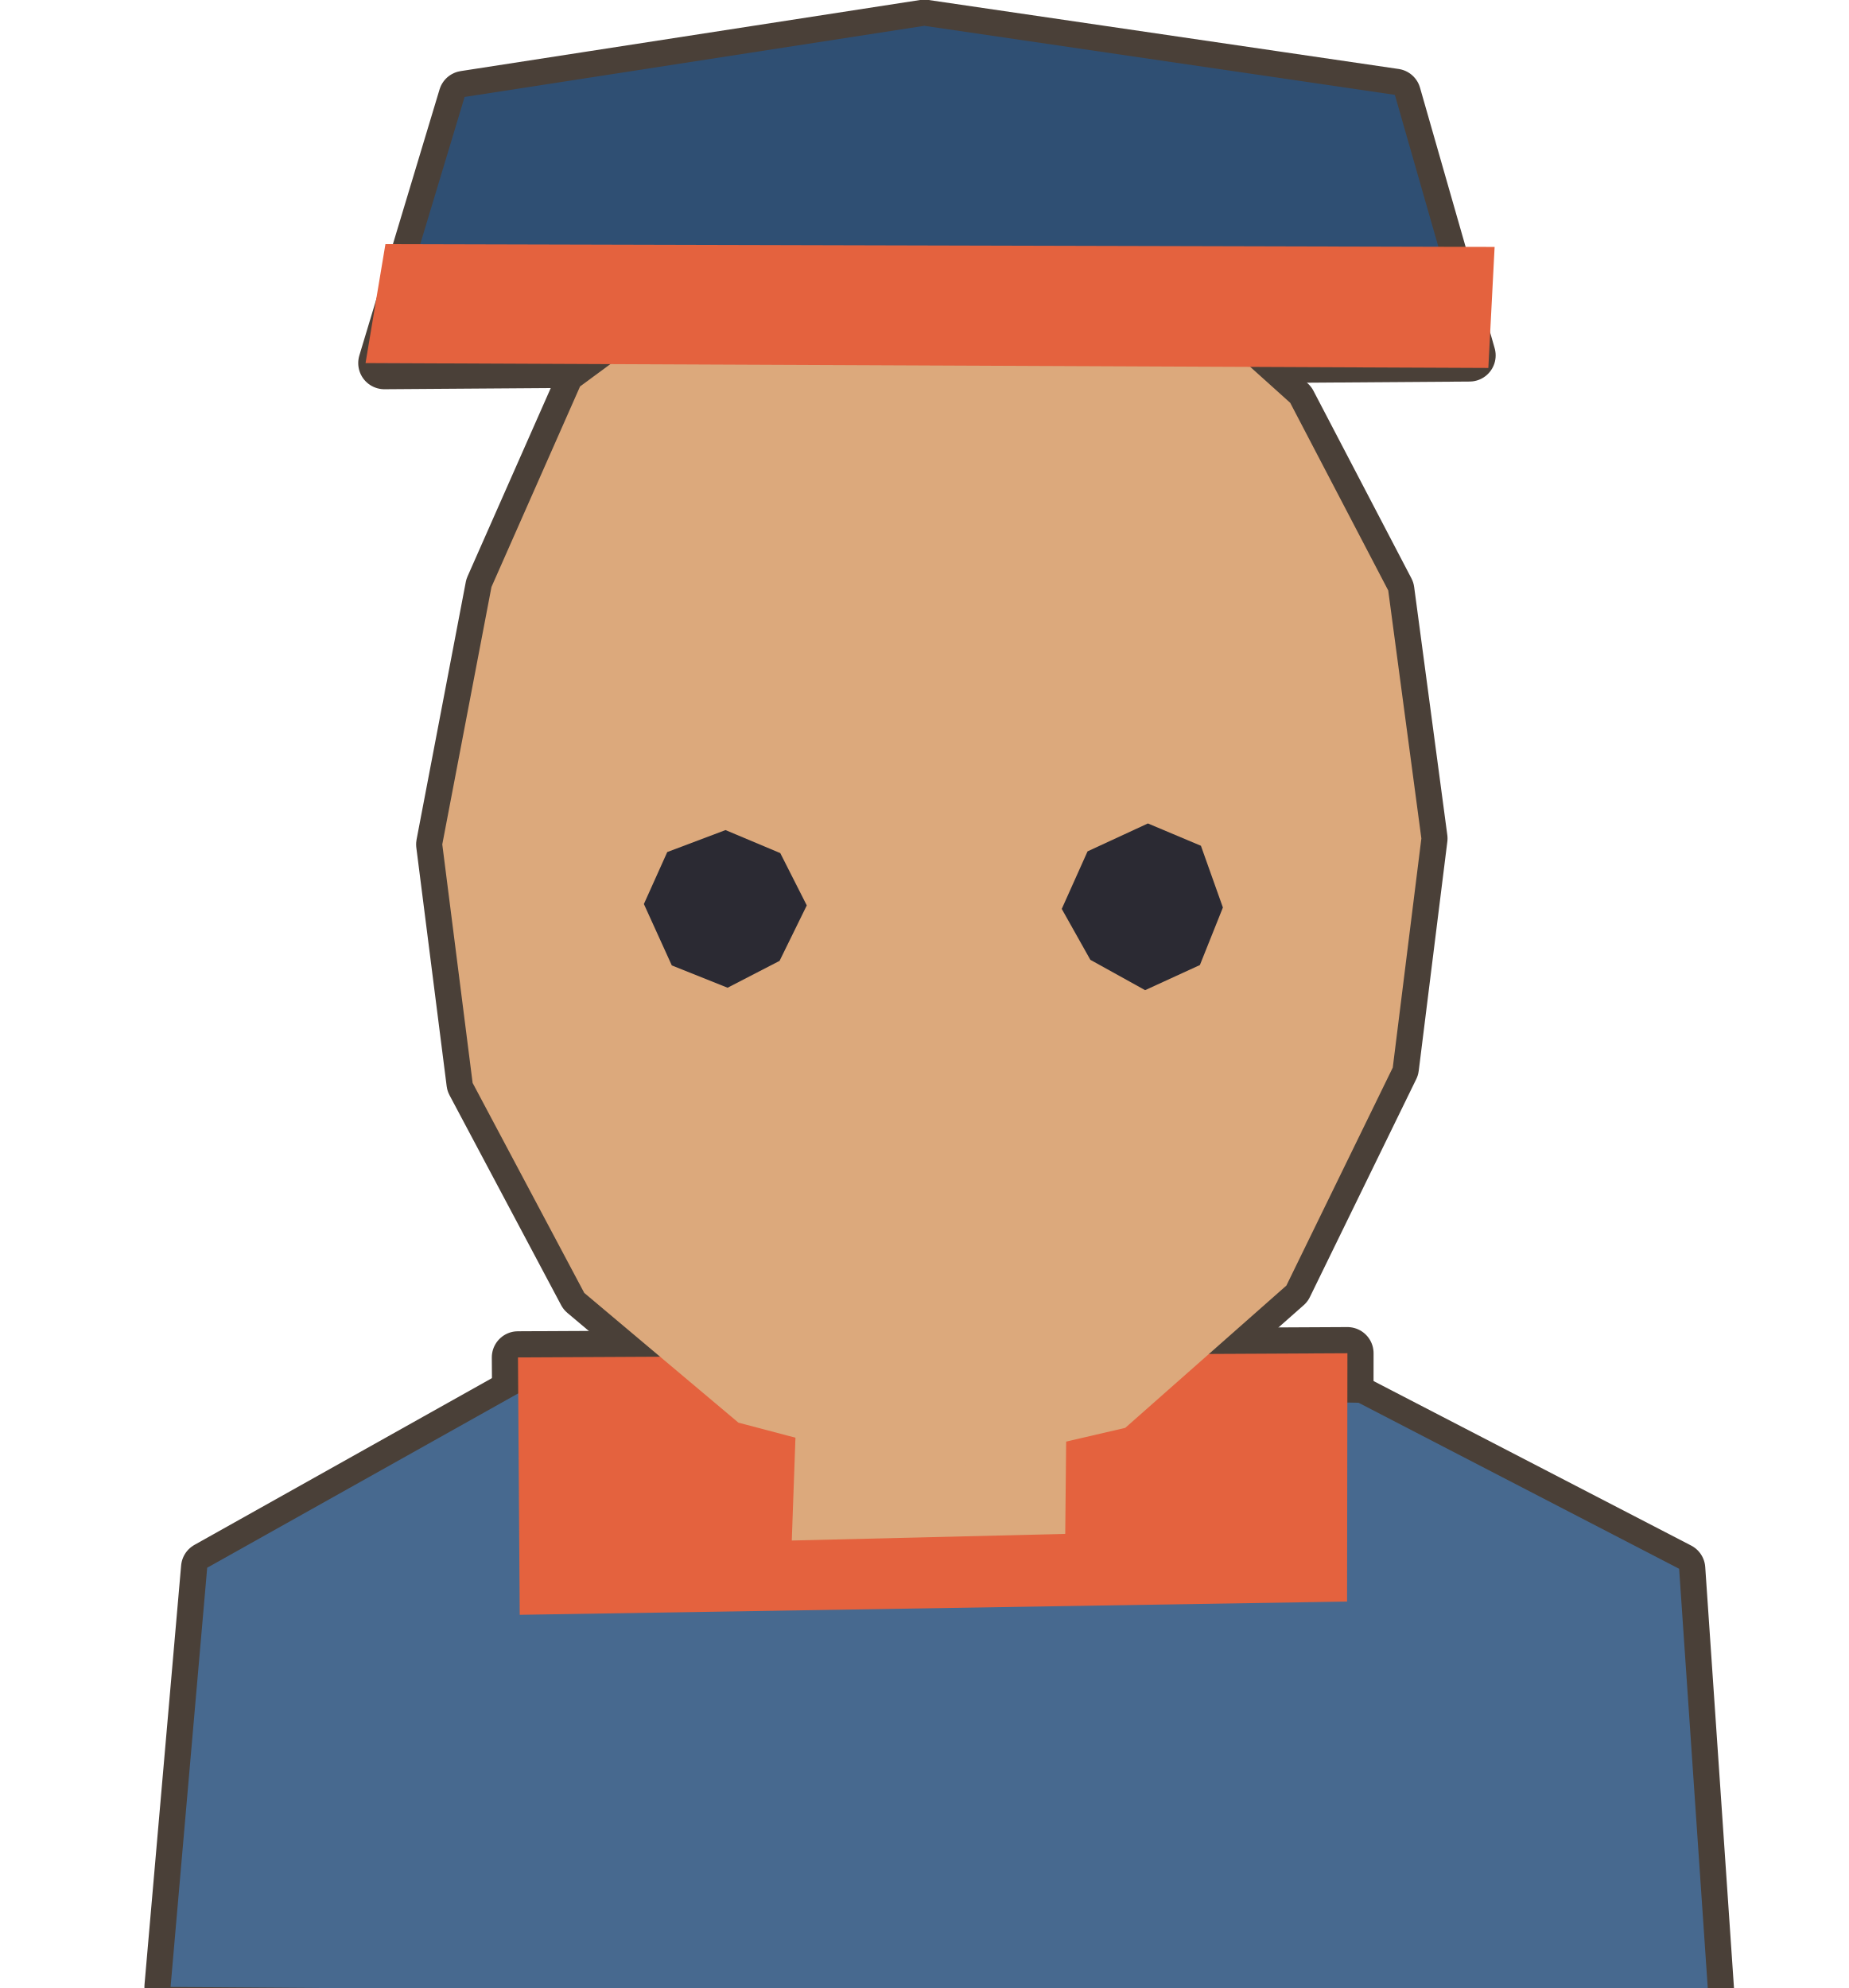
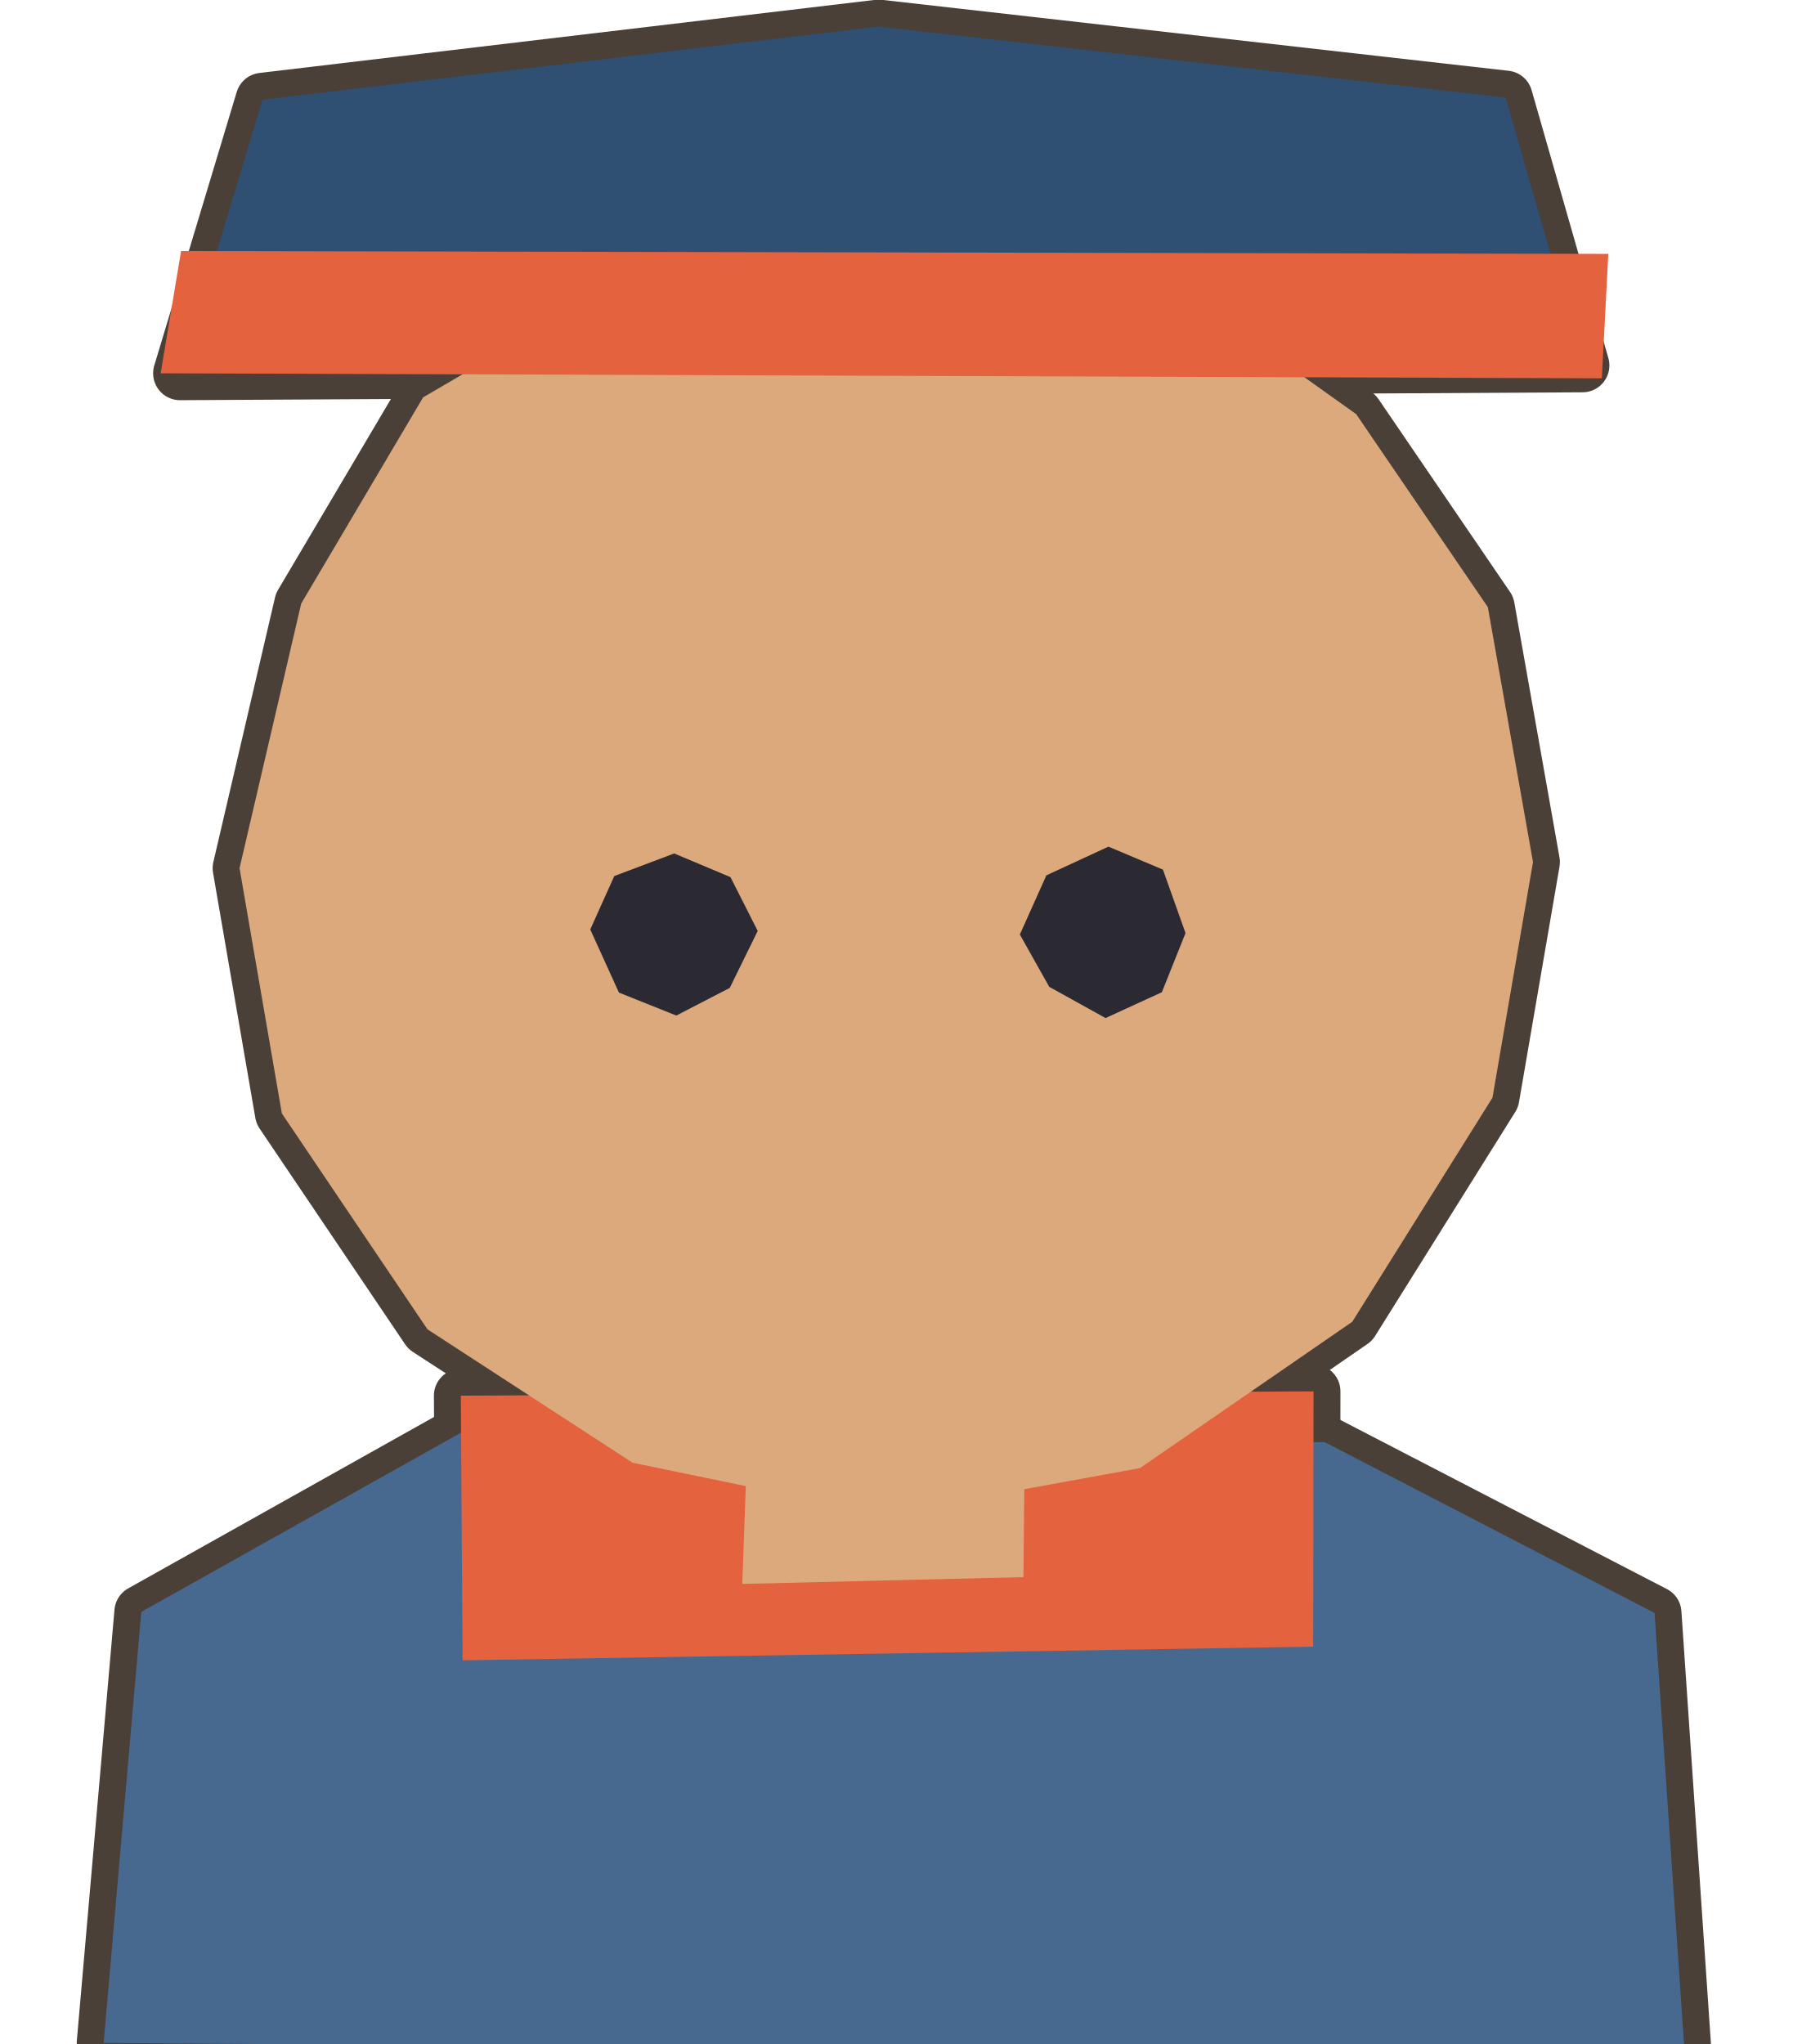
- <svg xmlns="http://www.w3.org/2000/svg" width="159" height="171" viewBox="0 0 53 57">
+ <svg xmlns="http://www.w3.org/2000/svg" width="150" height="171" viewBox="0 0 50 57">
  <g fill="#4A4038" stroke="#4A4038" stroke-width="1.5" stroke-linejoin="round">
-     <polygon points="4.89,56.97 5.94,44.95 15.02,39.86 38.95,40.22 48.14,44.98 48.98,57.28" fill="#4A4038" />
-     <polygon points="14.85,38.92 38.63,38.80 38.62,45.92 14.90,46.30" fill="#4A4038" />
-     <polygon points="22.93,37.73 30.60,37.93 30.54,43.98 22.70,44.17" fill="#4A4038" />
-     <polygon points="40.75,24.04 39.93,30.61 36.88,36.86 32.26,40.94 26.66,42.24 21.17,40.79 16.75,37.07 13.55,31.05 12.68,24.21 14.09,16.83 16.63,11.08 21.57,7.44 26.75,6.25 32.02,7.08 36.99,11.55 39.80,16.93" fill="#4A4038" />
-     <polygon points="11.02,10.41 13.32,2.78 26.50,0.74 39.99,2.72 42.13,10.19" fill="#4A4038" />
+     <polygon points="2.89,56.97 3.94,44.95 13.02,39.86 36.95,40.22 46.14,44.98 46.98,57.28" fill="#4A4038" />
+     <polygon points="12.85,38.92 36.63,38.80 36.62,45.92 12.90,46.30" fill="#4A4038" />
+     <polygon points="20.93,37.73 28.60,37.93 28.54,43.98 20.70,44.17" fill="#4A4038" />
+     <polygon points="42.75,24.04 41.62,30.61 37.71,36.86 31.79,40.94 24.66,42.24 17.64,40.79 11.92,37.07 7.86,31.05 6.68,24.21 8.40,16.83 11.80,11.08 18.04,7.44 24.75,6.25 31.55,7.08 37.82,11.55 41.49,16.93" fill="#4A4038" />
+     <polygon points="5.02,10.41 7.32,2.78 24.50,0.74 41.99,2.72 44.13,10.19" fill="#4A4038" />
  </g>
-   <polygon points="4.89,56.97 5.94,44.95 15.02,39.86 38.95,40.22 48.14,44.98 48.98,57.28" fill="#47698F" />
-   <polygon points="14.85,38.92 38.63,38.80 38.62,45.92 14.90,46.30" fill="#E4623E" />
-   <polygon points="22.93,37.73 30.60,37.93 30.54,43.98 22.70,44.17" fill="#DCA97C" />
-   <polygon points="40.75,24.04 39.93,30.61 36.88,36.86 32.26,40.94 26.66,42.24 21.17,40.79 16.75,37.07 13.55,31.05 12.68,24.21 14.09,16.83 16.63,11.08 21.57,7.44 26.75,6.25 32.02,7.08 36.99,11.55 39.80,16.93" fill="#DCA97C" />
-   <polygon points="11.02,10.41 13.32,2.78 26.50,0.74 39.99,2.72 42.13,10.19" fill="#2F4F73" />
-   <polygon points="11.05,7.00 42.85,7.08 42.67,10.55 10.48,10.41" fill="#E4623E" />
-   <polygon points="23.13,25.96 22.35,27.55 20.86,28.32 19.26,27.68 18.46,25.92 19.13,24.43 20.80,23.80 22.37,24.46" fill="#2B2A33" />
-   <polygon points="35.06,26.02 34.40,27.67 32.83,28.39 31.26,27.52 30.44,26.06 31.18,24.41 32.91,23.61 34.43,24.25" fill="#2B2A33" />
+   <polygon points="2.89,56.97 3.94,44.95 13.02,39.86 36.95,40.22 46.14,44.98 46.98,57.28" fill="#47698F" />
+   <polygon points="12.85,38.92 36.63,38.80 36.62,45.92 12.90,46.30" fill="#E4623E" />
+   <polygon points="20.93,37.73 28.60,37.93 28.54,43.98 20.70,44.17" fill="#DCA97C" />
+   <polygon points="42.75,24.04 41.62,30.61 37.71,36.86 31.79,40.94 24.66,42.24 17.64,40.79 11.92,37.07 7.86,31.05 6.68,24.21 8.40,16.83 11.80,11.08 18.04,7.44 24.75,6.25 31.55,7.08 37.82,11.55 41.49,16.93" fill="#DCA97C" />
+   <polygon points="5.02,10.41 7.32,2.78 24.50,0.74 41.99,2.72 44.13,10.19" fill="#2F4F73" />
+   <polygon points="5.05,7.00 44.85,7.08 44.67,10.55 4.48,10.41" fill="#E4623E" />
+   <polygon points="21.13,25.96 20.35,27.55 18.86,28.32 17.26,27.68 16.46,25.92 17.13,24.43 18.80,23.80 20.37,24.46" fill="#2B2A33" />
+   <polygon points="33.06,26.02 32.40,27.67 30.83,28.39 29.26,27.52 28.44,26.06 29.18,24.41 30.91,23.61 32.43,24.25" fill="#2B2A33" />
</svg>
